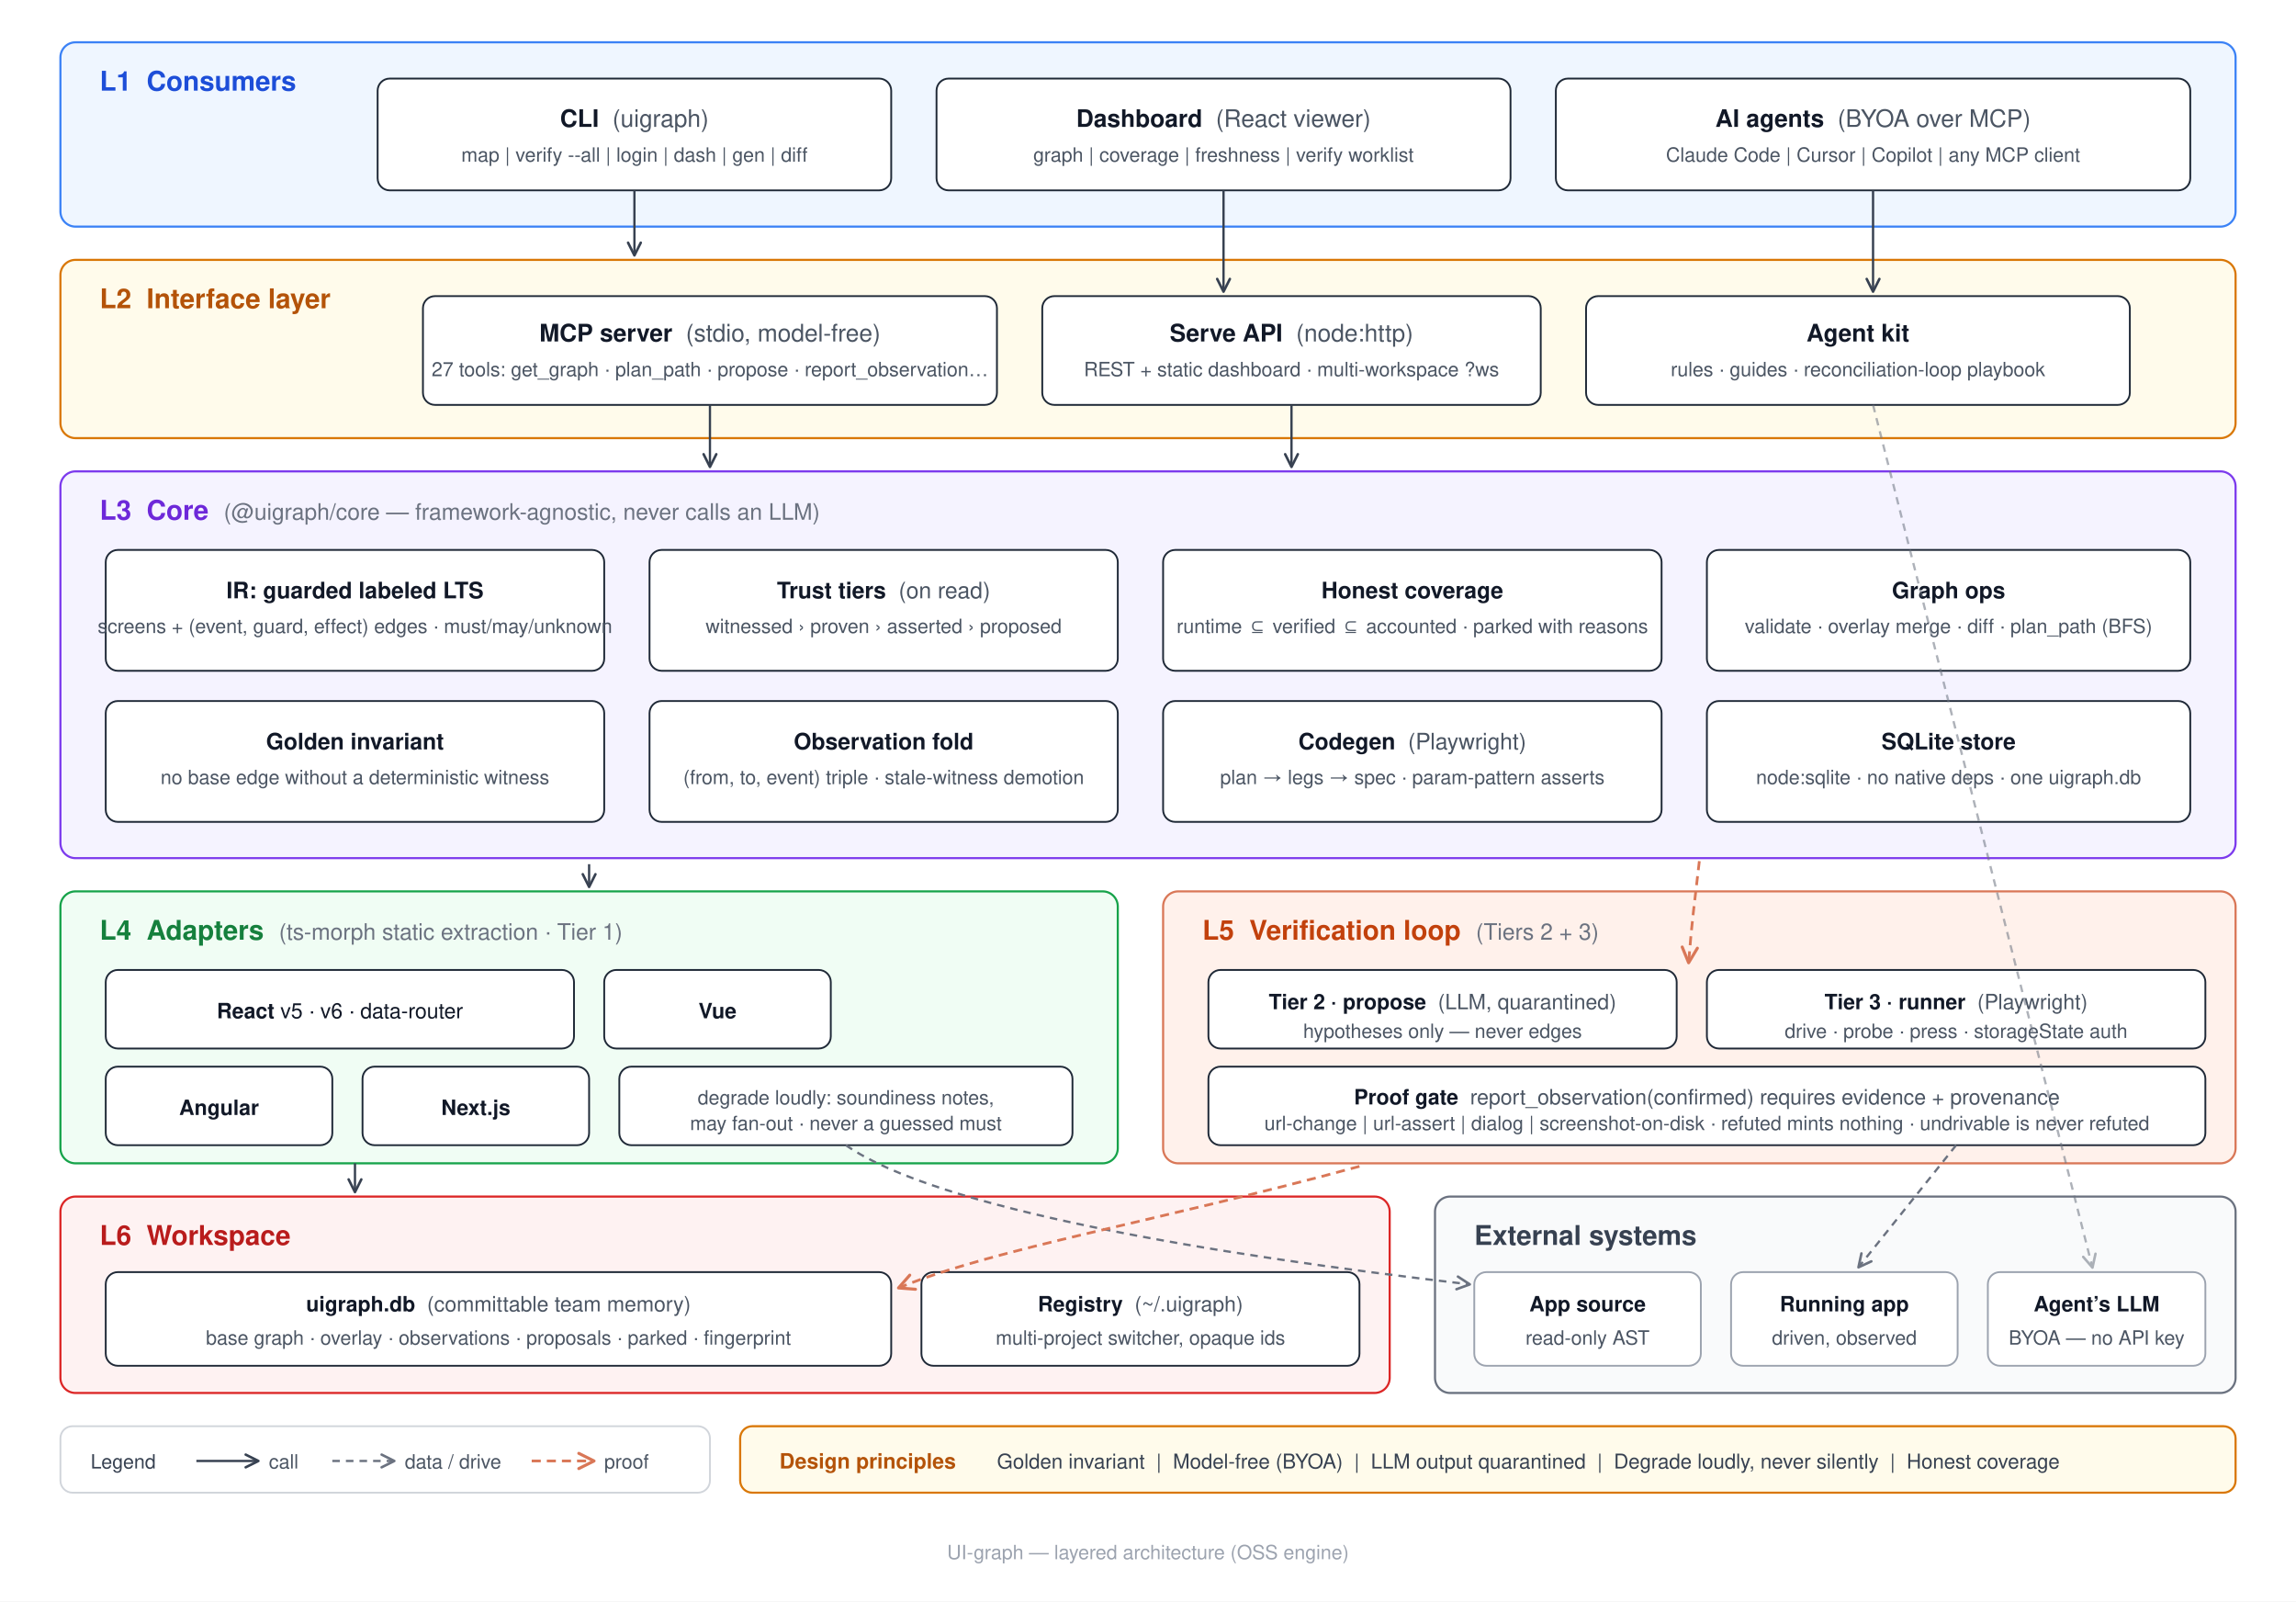
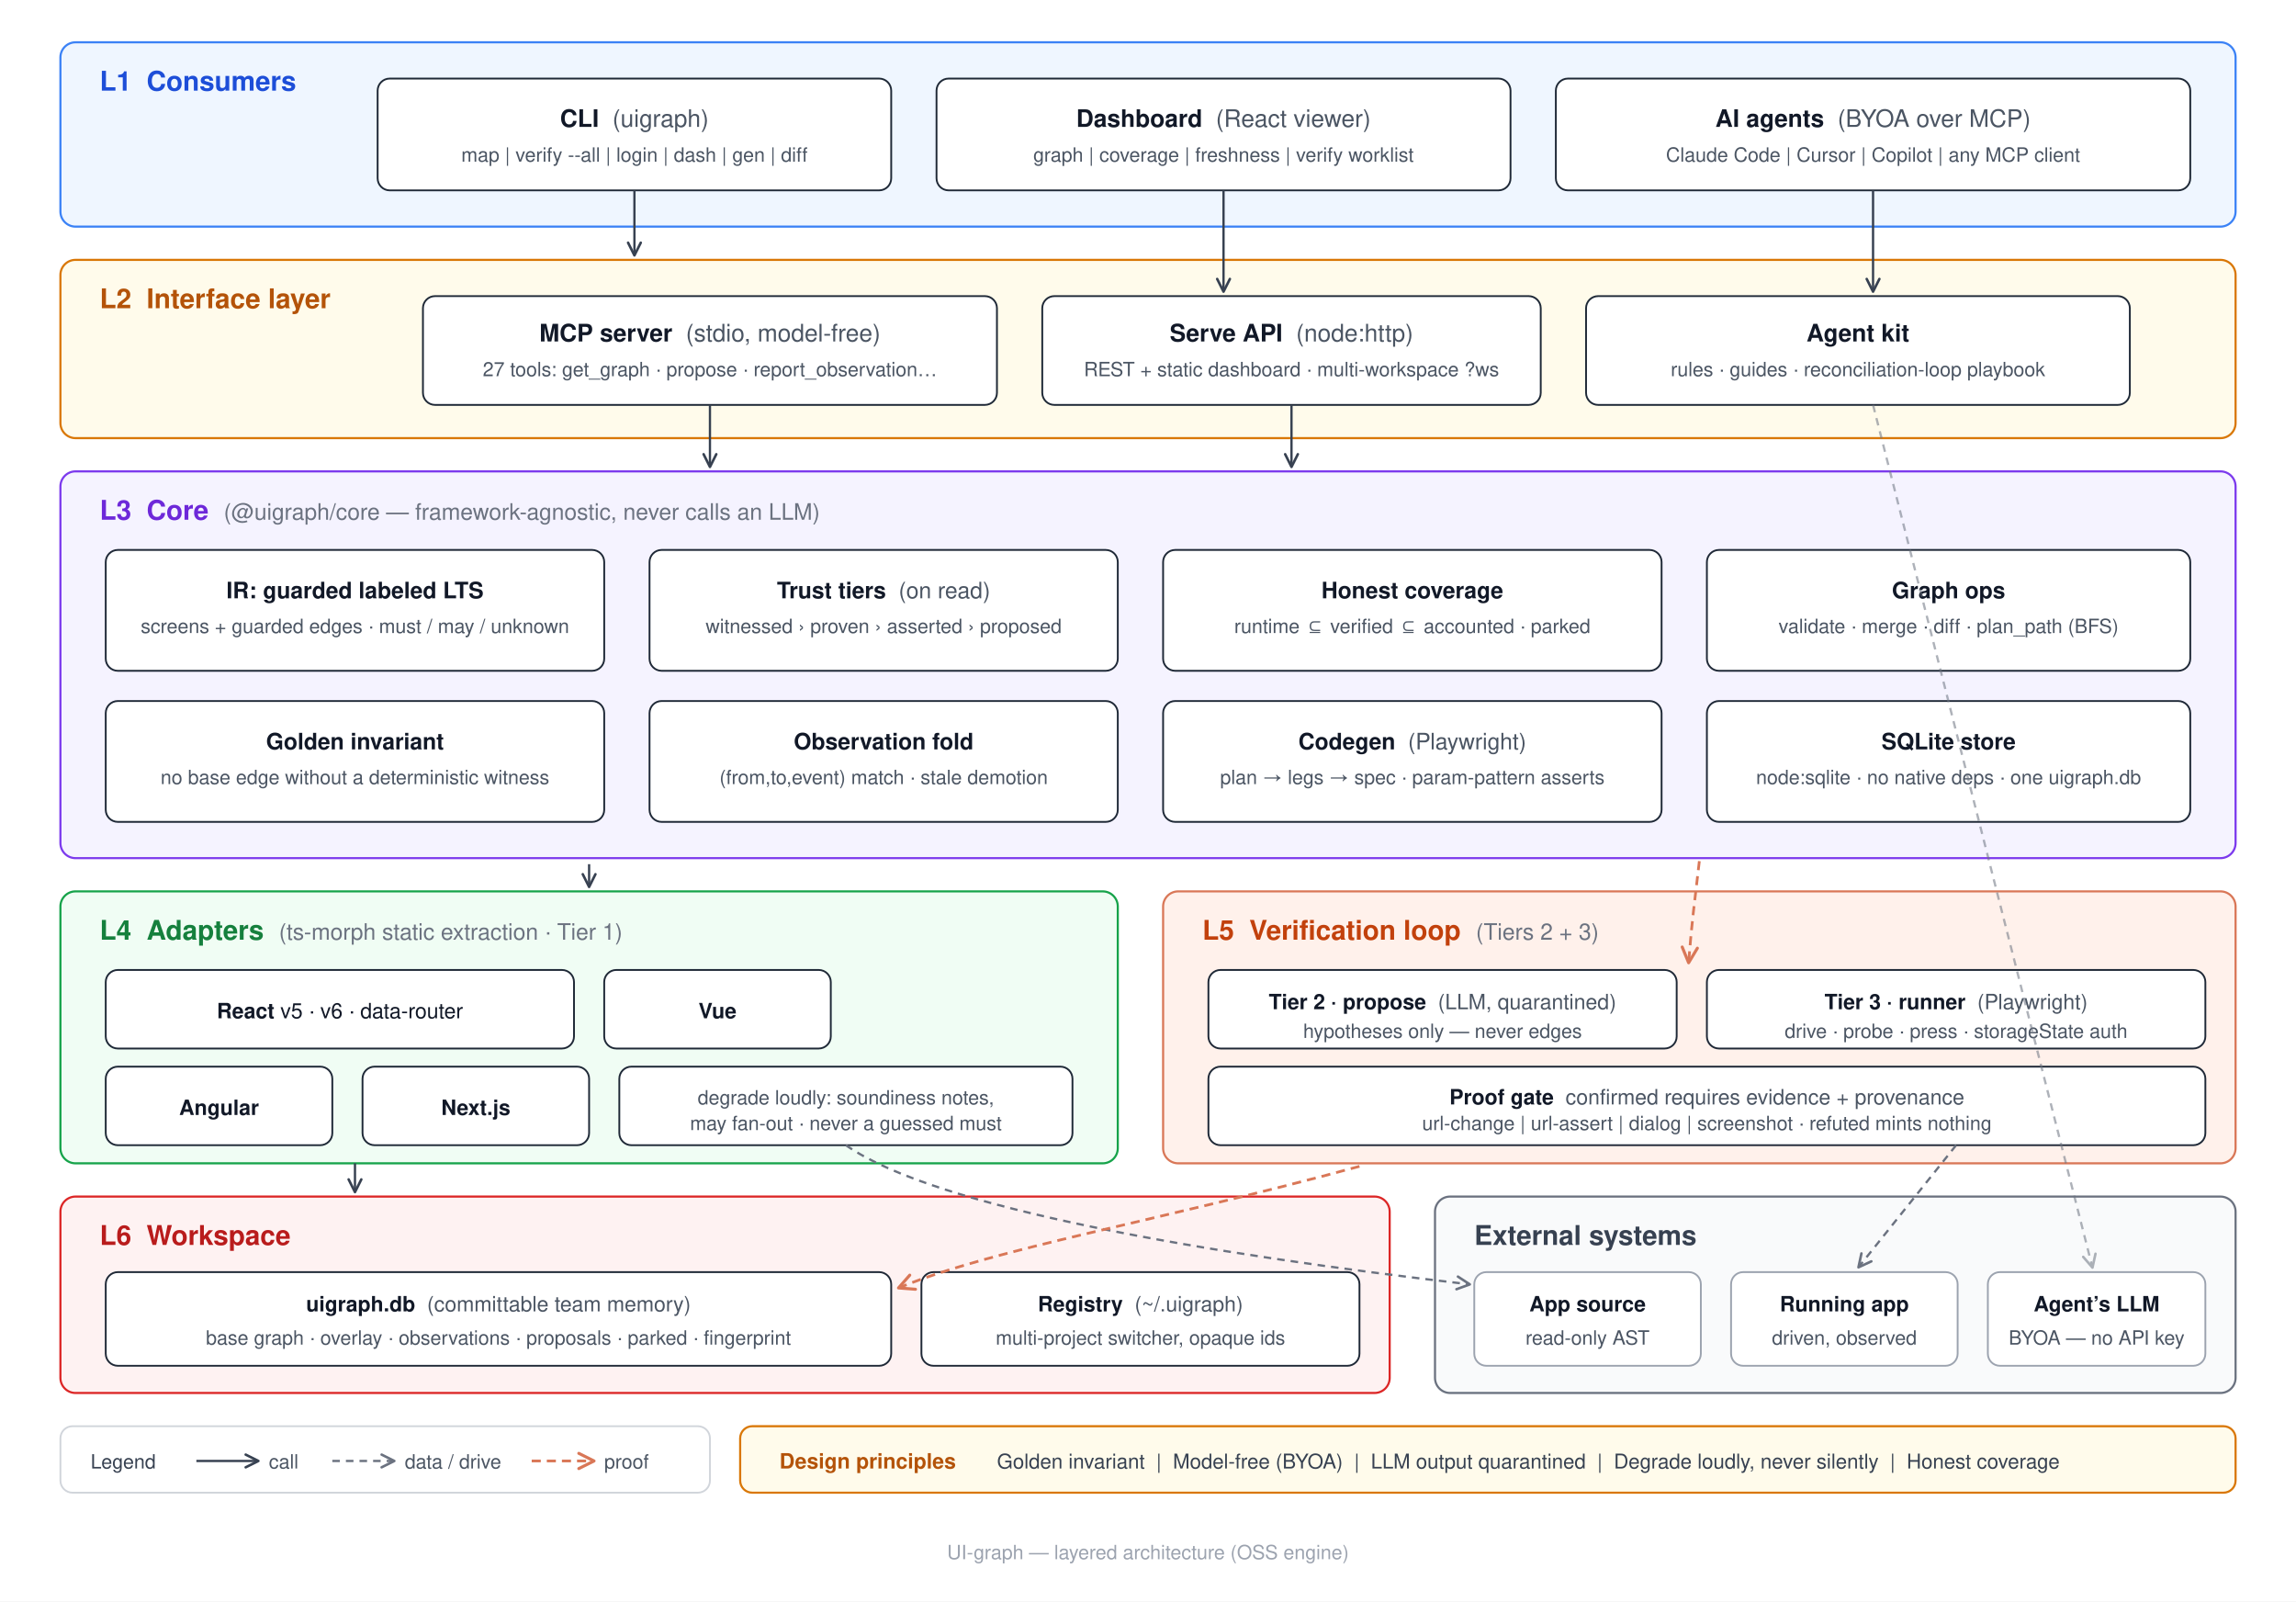
<svg xmlns="http://www.w3.org/2000/svg" width="1520" height="1060" viewBox="0 0 1520 1060" role="img" style="font-family: -apple-system, 'Segoe UI', Helvetica, Arial, sans-serif;">
  <defs>
    <marker id="arr" viewBox="0 0 10 10" refX="8" refY="5" markerWidth="7" markerHeight="7" orient="auto-start-reverse">
      <path d="M1 1L9 5L1 9" fill="none" stroke="context-stroke" stroke-width="1.6" stroke-linecap="round" stroke-linejoin="round" />
    </marker>
  </defs>
  <rect width="1520" height="1060" fill="#FFFFFF" />
  <rect x="40" y="28" width="1440" height="122" rx="10" fill="#eff6ff" stroke="#3b82f6" stroke-width="1.4" />
  <text x="66" y="60" fill="#1d4ed8" font-size="18" font-weight="600">L1  Consumers</text>
  <rect x="250" y="52" width="340" height="74" rx="8" fill="#FFFFFF" stroke="#1f2937" stroke-width="1.2" />
  <text x="420" y="84" text-anchor="middle" font-size="16" font-weight="600" fill="#111827">CLI  <tspan font-weight="400" fill="#4b5563">(uigraph)</tspan>
  </text>
  <text x="420" y="107" text-anchor="middle" font-size="13" fill="#4b5563">map | verify --all | login | dash | gen | diff</text>
  <rect x="620" y="52" width="380" height="74" rx="8" fill="#FFFFFF" stroke="#1f2937" stroke-width="1.2" />
  <text x="810" y="84" text-anchor="middle" font-size="16" font-weight="600" fill="#111827">Dashboard  <tspan font-weight="400" fill="#4b5563">(React viewer)</tspan>
  </text>
  <text x="810" y="107" text-anchor="middle" font-size="13" fill="#4b5563">graph | coverage | freshness | verify worklist</text>
  <rect x="1030" y="52" width="420" height="74" rx="8" fill="#FFFFFF" stroke="#1f2937" stroke-width="1.2" />
  <text x="1240" y="84" text-anchor="middle" font-size="16" font-weight="600" fill="#111827">AI agents  <tspan font-weight="400" fill="#4b5563">(BYOA over MCP)</tspan>
  </text>
  <text x="1240" y="107" text-anchor="middle" font-size="13" fill="#4b5563">Claude Code | Cursor | Copilot | any MCP client</text>
  <rect x="40" y="172" width="1440" height="118" rx="10" fill="#fffbeb" stroke="#d97706" stroke-width="1.4" />
  <text x="66" y="204" fill="#b45309" font-size="18" font-weight="600">L2  Interface layer</text>
  <rect x="280" y="196" width="380" height="72" rx="8" fill="#FFFFFF" stroke="#1f2937" stroke-width="1.2" />
  <text x="470" y="226" text-anchor="middle" font-size="16" font-weight="600" fill="#111827">MCP server  <tspan font-weight="400" fill="#4b5563">(stdio, model-free)</tspan>
  </text>
-   <text x="470" y="249" text-anchor="middle" font-size="13" fill="#4b5563">27 tools: get_graph · plan_path · propose · report_observation…</text>
+   <text x="470" y="249" text-anchor="middle" font-size="13" fill="#4b5563">27 tools: get_graph · propose · report_observation…</text>
  <rect x="690" y="196" width="330" height="72" rx="8" fill="#FFFFFF" stroke="#1f2937" stroke-width="1.2" />
  <text x="855" y="226" text-anchor="middle" font-size="16" font-weight="600" fill="#111827">Serve API  <tspan font-weight="400" fill="#4b5563">(node:http)</tspan>
  </text>
  <text x="855" y="249" text-anchor="middle" font-size="13" fill="#4b5563">REST + static dashboard · multi-workspace ?ws</text>
  <rect x="1050" y="196" width="360" height="72" rx="8" fill="#FFFFFF" stroke="#1f2937" stroke-width="1.2" />
  <text x="1230" y="226" text-anchor="middle" font-size="16" font-weight="600" fill="#111827">Agent kit</text>
  <text x="1230" y="249" text-anchor="middle" font-size="13" fill="#4b5563">rules · guides · reconciliation-loop playbook</text>
  <rect x="40" y="312" width="1440" height="256" rx="10" fill="#f5f3ff" stroke="#7c3aed" stroke-width="1.4" />
  <text x="66" y="344" fill="#6d28d9" font-size="18" font-weight="600">L3  Core  <tspan font-weight="400" font-size="15" fill="#6b7280">(@uigraph/core — framework-agnostic, never calls an LLM)</tspan>
  </text>
  <rect x="70" y="364" width="330" height="80" rx="8" fill="#FFFFFF" stroke="#1f2937" stroke-width="1.2" />
  <text x="235" y="396" text-anchor="middle" font-size="15" font-weight="600" fill="#111827">IR: guarded labeled LTS</text>
-   <text x="235" y="419" text-anchor="middle" font-size="13" fill="#4b5563">screens + (event, guard, effect) edges · must/may/unknown</text>
+   <text x="235" y="419" text-anchor="middle" font-size="13" fill="#4b5563">screens + guarded edges · must / may / unknown</text>
  <rect x="430" y="364" width="310" height="80" rx="8" fill="#FFFFFF" stroke="#1f2937" stroke-width="1.2" />
  <text x="585" y="396" text-anchor="middle" font-size="15" font-weight="600" fill="#111827">Trust tiers  <tspan font-weight="400" fill="#4b5563">(on read)</tspan>
  </text>
  <text x="585" y="419" text-anchor="middle" font-size="13" fill="#4b5563">witnessed › proven › asserted › proposed</text>
  <rect x="770" y="364" width="330" height="80" rx="8" fill="#FFFFFF" stroke="#1f2937" stroke-width="1.2" />
  <text x="935" y="396" text-anchor="middle" font-size="15" font-weight="600" fill="#111827">Honest coverage</text>
-   <text x="935" y="419" text-anchor="middle" font-size="13" fill="#4b5563">runtime ⊆ verified ⊆ accounted · parked with reasons</text>
+   <text x="935" y="419" text-anchor="middle" font-size="13" fill="#4b5563">runtime ⊆ verified ⊆ accounted · parked</text>
  <rect x="1130" y="364" width="320" height="80" rx="8" fill="#FFFFFF" stroke="#1f2937" stroke-width="1.2" />
  <text x="1290" y="396" text-anchor="middle" font-size="15" font-weight="600" fill="#111827">Graph ops</text>
-   <text x="1290" y="419" text-anchor="middle" font-size="13" fill="#4b5563">validate · overlay merge · diff · plan_path (BFS)</text>
+   <text x="1290" y="419" text-anchor="middle" font-size="13" fill="#4b5563">validate · merge · diff · plan_path (BFS)</text>
  <rect x="70" y="464" width="330" height="80" rx="8" fill="#FFFFFF" stroke="#1f2937" stroke-width="1.2" />
  <text x="235" y="496" text-anchor="middle" font-size="15" font-weight="600" fill="#111827">Golden invariant</text>
  <text x="235" y="519" text-anchor="middle" font-size="13" fill="#4b5563">no base edge without a deterministic witness</text>
  <rect x="430" y="464" width="310" height="80" rx="8" fill="#FFFFFF" stroke="#1f2937" stroke-width="1.2" />
  <text x="585" y="496" text-anchor="middle" font-size="15" font-weight="600" fill="#111827">Observation fold</text>
-   <text x="585" y="519" text-anchor="middle" font-size="13" fill="#4b5563">(from, to, event) triple · stale-witness demotion</text>
+   <text x="585" y="519" text-anchor="middle" font-size="13" fill="#4b5563">(from,to,event) match · stale demotion</text>
  <rect x="770" y="464" width="330" height="80" rx="8" fill="#FFFFFF" stroke="#1f2937" stroke-width="1.2" />
  <text x="935" y="496" text-anchor="middle" font-size="15" font-weight="600" fill="#111827">Codegen  <tspan font-weight="400" fill="#4b5563">(Playwright)</tspan>
  </text>
  <text x="935" y="519" text-anchor="middle" font-size="13" fill="#4b5563">plan → legs → spec · param-pattern asserts</text>
  <rect x="1130" y="464" width="320" height="80" rx="8" fill="#FFFFFF" stroke="#1f2937" stroke-width="1.2" />
  <text x="1290" y="496" text-anchor="middle" font-size="15" font-weight="600" fill="#111827">SQLite store</text>
  <text x="1290" y="519" text-anchor="middle" font-size="13" fill="#4b5563">node:sqlite · no native deps · one uigraph.db</text>
  <rect x="40" y="590" width="700" height="180" rx="10" fill="#f0fdf4" stroke="#16a34a" stroke-width="1.4" />
  <text x="66" y="622" fill="#15803d" font-size="18" font-weight="600">L4  Adapters  <tspan font-weight="400" font-size="15" fill="#6b7280">(ts-morph static extraction · Tier 1)</tspan>
  </text>
  <rect x="70" y="642" width="310" height="52" rx="8" fill="#FFFFFF" stroke="#1f2937" stroke-width="1.2" />
  <text x="225" y="674" text-anchor="middle" font-size="14" fill="#111827">
    <tspan font-weight="600">React</tspan> v5 · v6 · data-router</text>
  <rect x="400" y="642" width="150" height="52" rx="8" fill="#FFFFFF" stroke="#1f2937" stroke-width="1.2" />
  <text x="475" y="674" text-anchor="middle" font-size="14" font-weight="600" fill="#111827">Vue</text>
  <rect x="70" y="706" width="150" height="52" rx="8" fill="#FFFFFF" stroke="#1f2937" stroke-width="1.2" />
  <text x="145" y="738" text-anchor="middle" font-size="14" font-weight="600" fill="#111827">Angular</text>
  <rect x="240" y="706" width="150" height="52" rx="8" fill="#FFFFFF" stroke="#1f2937" stroke-width="1.2" />
  <text x="315" y="738" text-anchor="middle" font-size="14" font-weight="600" fill="#111827">Next.js</text>
  <rect x="410" y="706" width="300" height="52" rx="8" fill="#FFFFFF" stroke="#1f2937" stroke-width="1.2" />
  <text x="560" y="731" text-anchor="middle" font-size="13" fill="#4b5563">degrade loudly: soundiness notes,</text>
  <text x="560" y="748" text-anchor="middle" font-size="13" fill="#4b5563">may fan-out · never a guessed must</text>
  <rect x="770" y="590" width="710" height="180" rx="10" fill="#fff1eb" stroke="#D97757" stroke-width="1.4" />
  <text x="796" y="622" fill="#c2410c" font-size="18" font-weight="600">L5  Verification loop  <tspan font-weight="400" font-size="15" fill="#6b7280">(Tiers 2 + 3)</tspan>
  </text>
  <rect x="800" y="642" width="310" height="52" rx="8" fill="#FFFFFF" stroke="#1f2937" stroke-width="1.2" />
  <text x="955" y="668" text-anchor="middle" font-size="14" font-weight="600" fill="#111827">Tier 2 · propose  <tspan font-weight="400" fill="#4b5563">(LLM, quarantined)</tspan>
  </text>
  <text x="955" y="687" text-anchor="middle" font-size="13" fill="#4b5563">hypotheses only — never edges</text>
  <rect x="1130" y="642" width="330" height="52" rx="8" fill="#FFFFFF" stroke="#1f2937" stroke-width="1.2" />
  <text x="1295" y="668" text-anchor="middle" font-size="14" font-weight="600" fill="#111827">Tier 3 · runner  <tspan font-weight="400" fill="#4b5563">(Playwright)</tspan>
  </text>
  <text x="1295" y="687" text-anchor="middle" font-size="13" fill="#4b5563">drive · probe · press · storageState auth</text>
  <rect x="800" y="706" width="660" height="52" rx="8" fill="#FFFFFF" stroke="#1f2937" stroke-width="1.2" />
-   <text x="1130" y="731" text-anchor="middle" font-size="14" font-weight="600" fill="#111827">Proof gate  <tspan font-weight="400" fill="#4b5563">report_observation(confirmed) requires evidence + provenance</tspan>
+   <text x="1130" y="731" text-anchor="middle" font-size="14" font-weight="600" fill="#111827">Proof gate  <tspan font-weight="400" fill="#4b5563">confirmed requires evidence + provenance</tspan>
  </text>
-   <text x="1130" y="748" text-anchor="middle" font-size="13" fill="#4b5563">url-change | url-assert | dialog | screenshot-on-disk · refuted mints nothing · undrivable is never refuted</text>
+   <text x="1130" y="748" text-anchor="middle" font-size="13" fill="#4b5563">url-change | url-assert | dialog | screenshot · refuted mints nothing</text>
  <rect x="40" y="792" width="880" height="130" rx="10" fill="#fef2f2" stroke="#dc2626" stroke-width="1.4" />
  <text x="66" y="824" fill="#b91c1c" font-size="18" font-weight="600">L6  Workspace</text>
  <rect x="70" y="842" width="520" height="62" rx="8" fill="#FFFFFF" stroke="#1f2937" stroke-width="1.2" />
  <text x="330" y="868" text-anchor="middle" font-size="14" font-weight="600" fill="#111827">uigraph.db  <tspan font-weight="400" fill="#4b5563">(committable team memory)</tspan>
  </text>
  <text x="330" y="890" text-anchor="middle" font-size="13" fill="#4b5563">base graph · overlay · observations · proposals · parked · fingerprint</text>
  <rect x="610" y="842" width="290" height="62" rx="8" fill="#FFFFFF" stroke="#1f2937" stroke-width="1.2" />
  <text x="755" y="868" text-anchor="middle" font-size="14" font-weight="600" fill="#111827">Registry  <tspan font-weight="400" fill="#4b5563">(~/.uigraph)</tspan>
  </text>
  <text x="755" y="890" text-anchor="middle" font-size="13" fill="#4b5563">multi-project switcher, opaque ids</text>
  <rect x="950" y="792" width="530" height="130" rx="10" fill="#f9fafb" stroke="#6b7280" stroke-width="1.4" />
  <text x="976" y="824" fill="#374151" font-size="18" font-weight="600">External systems</text>
  <rect x="976" y="842" width="150" height="62" rx="8" fill="#FFFFFF" stroke="#9ca3af" stroke-width="1.2" />
  <text x="1051" y="868" text-anchor="middle" font-size="14" font-weight="600" fill="#111827">App source</text>
  <text x="1051" y="890" text-anchor="middle" font-size="13" fill="#4b5563">read-only AST</text>
  <rect x="1146" y="842" width="150" height="62" rx="8" fill="#FFFFFF" stroke="#9ca3af" stroke-width="1.2" />
  <text x="1221" y="868" text-anchor="middle" font-size="14" font-weight="600" fill="#111827">Running app</text>
  <text x="1221" y="890" text-anchor="middle" font-size="13" fill="#4b5563">driven, observed</text>
  <rect x="1316" y="842" width="144" height="62" rx="8" fill="#FFFFFF" stroke="#9ca3af" stroke-width="1.2" />
  <text x="1388" y="868" text-anchor="middle" font-size="14" font-weight="600" fill="#111827">Agent’s LLM</text>
  <text x="1388" y="890" text-anchor="middle" font-size="13" fill="#4b5563">BYOA — no API key</text>
  <g stroke="#374151" stroke-width="1.5" fill="none" marker-end="url(#arr)">
    <line x1="420" y1="126" x2="420" y2="168" />
    <line x1="810" y1="126" x2="810" y2="192" />
    <line x1="1240" y1="126" x2="1240" y2="192" />
    <line x1="470" y1="268" x2="470" y2="308" />
    <line x1="855" y1="268" x2="855" y2="308" />
    <line x1="390" y1="572" x2="390" y2="586" />
    <line x1="235" y1="770" x2="235" y2="788" />
  </g>
  <g stroke="#6b7280" stroke-width="1.5" stroke-dasharray="5 4" fill="none" marker-end="url(#arr)">
    <line x1="225" y1="700" x2="225" y2="704" opacity="0" />
    <path d="M560 758 C 620 800, 800 830, 972 850" />
    <line x1="1295" y1="758" x2="1231" y2="838" />
    <line x1="1240" y1="268" x2="1385" y2="838" opacity="0.55" />
  </g>
  <g stroke="#D97757" stroke-width="1.8" stroke-dasharray="6 4" fill="none" marker-end="url(#arr)">
    <path d="M1125 570 C 1122 596, 1120 610, 1118 636" />
    <path d="M900 772 C 760 810, 660 826, 596 852" />
  </g>
  <rect x="950" y="530" width="240 " height="0" fill="none" />
  <g>
    <rect x="1210" y="308" width="0" height="0" fill="none" />
  </g>
  <rect x="40" y="944" width="430" height="44" rx="8" fill="#FFFFFF" stroke="#d1d5db" stroke-width="1.2" />
  <text x="60" y="972" font-size="13" fill="#374151">Legend</text>
  <line x1="130" y1="967" x2="170" y2="967" stroke="#374151" stroke-width="1.5" marker-end="url(#arr)" />
  <text x="178" y="972" font-size="13" fill="#4b5563">call</text>
  <line x1="220" y1="967" x2="260" y2="967" stroke="#6b7280" stroke-width="1.5" stroke-dasharray="5 4" marker-end="url(#arr)" />
  <text x="268" y="972" font-size="13" fill="#4b5563">data / drive</text>
  <line x1="352" y1="967" x2="392" y2="967" stroke="#D97757" stroke-width="1.8" stroke-dasharray="6 4" marker-end="url(#arr)" />
  <text x="400" y="972" font-size="13" fill="#4b5563">proof</text>
  <rect x="490" y="944" width="990" height="44" rx="8" fill="#fffbeb" stroke="#d97706" stroke-width="1.4" />
  <text x="516" y="972" font-size="14" font-weight="600" fill="#b45309">Design principles</text>
  <text x="660" y="972" font-size="13.5" fill="#374151">Golden invariant  |  Model-free (BYOA)  |  LLM output quarantined  |  Degrade loudly, never silently  |  Honest coverage</text>
  <text x="760" y="1032" text-anchor="middle" font-size="13" fill="#9ca3af">UI-graph — layered architecture (OSS engine)</text>
</svg>
